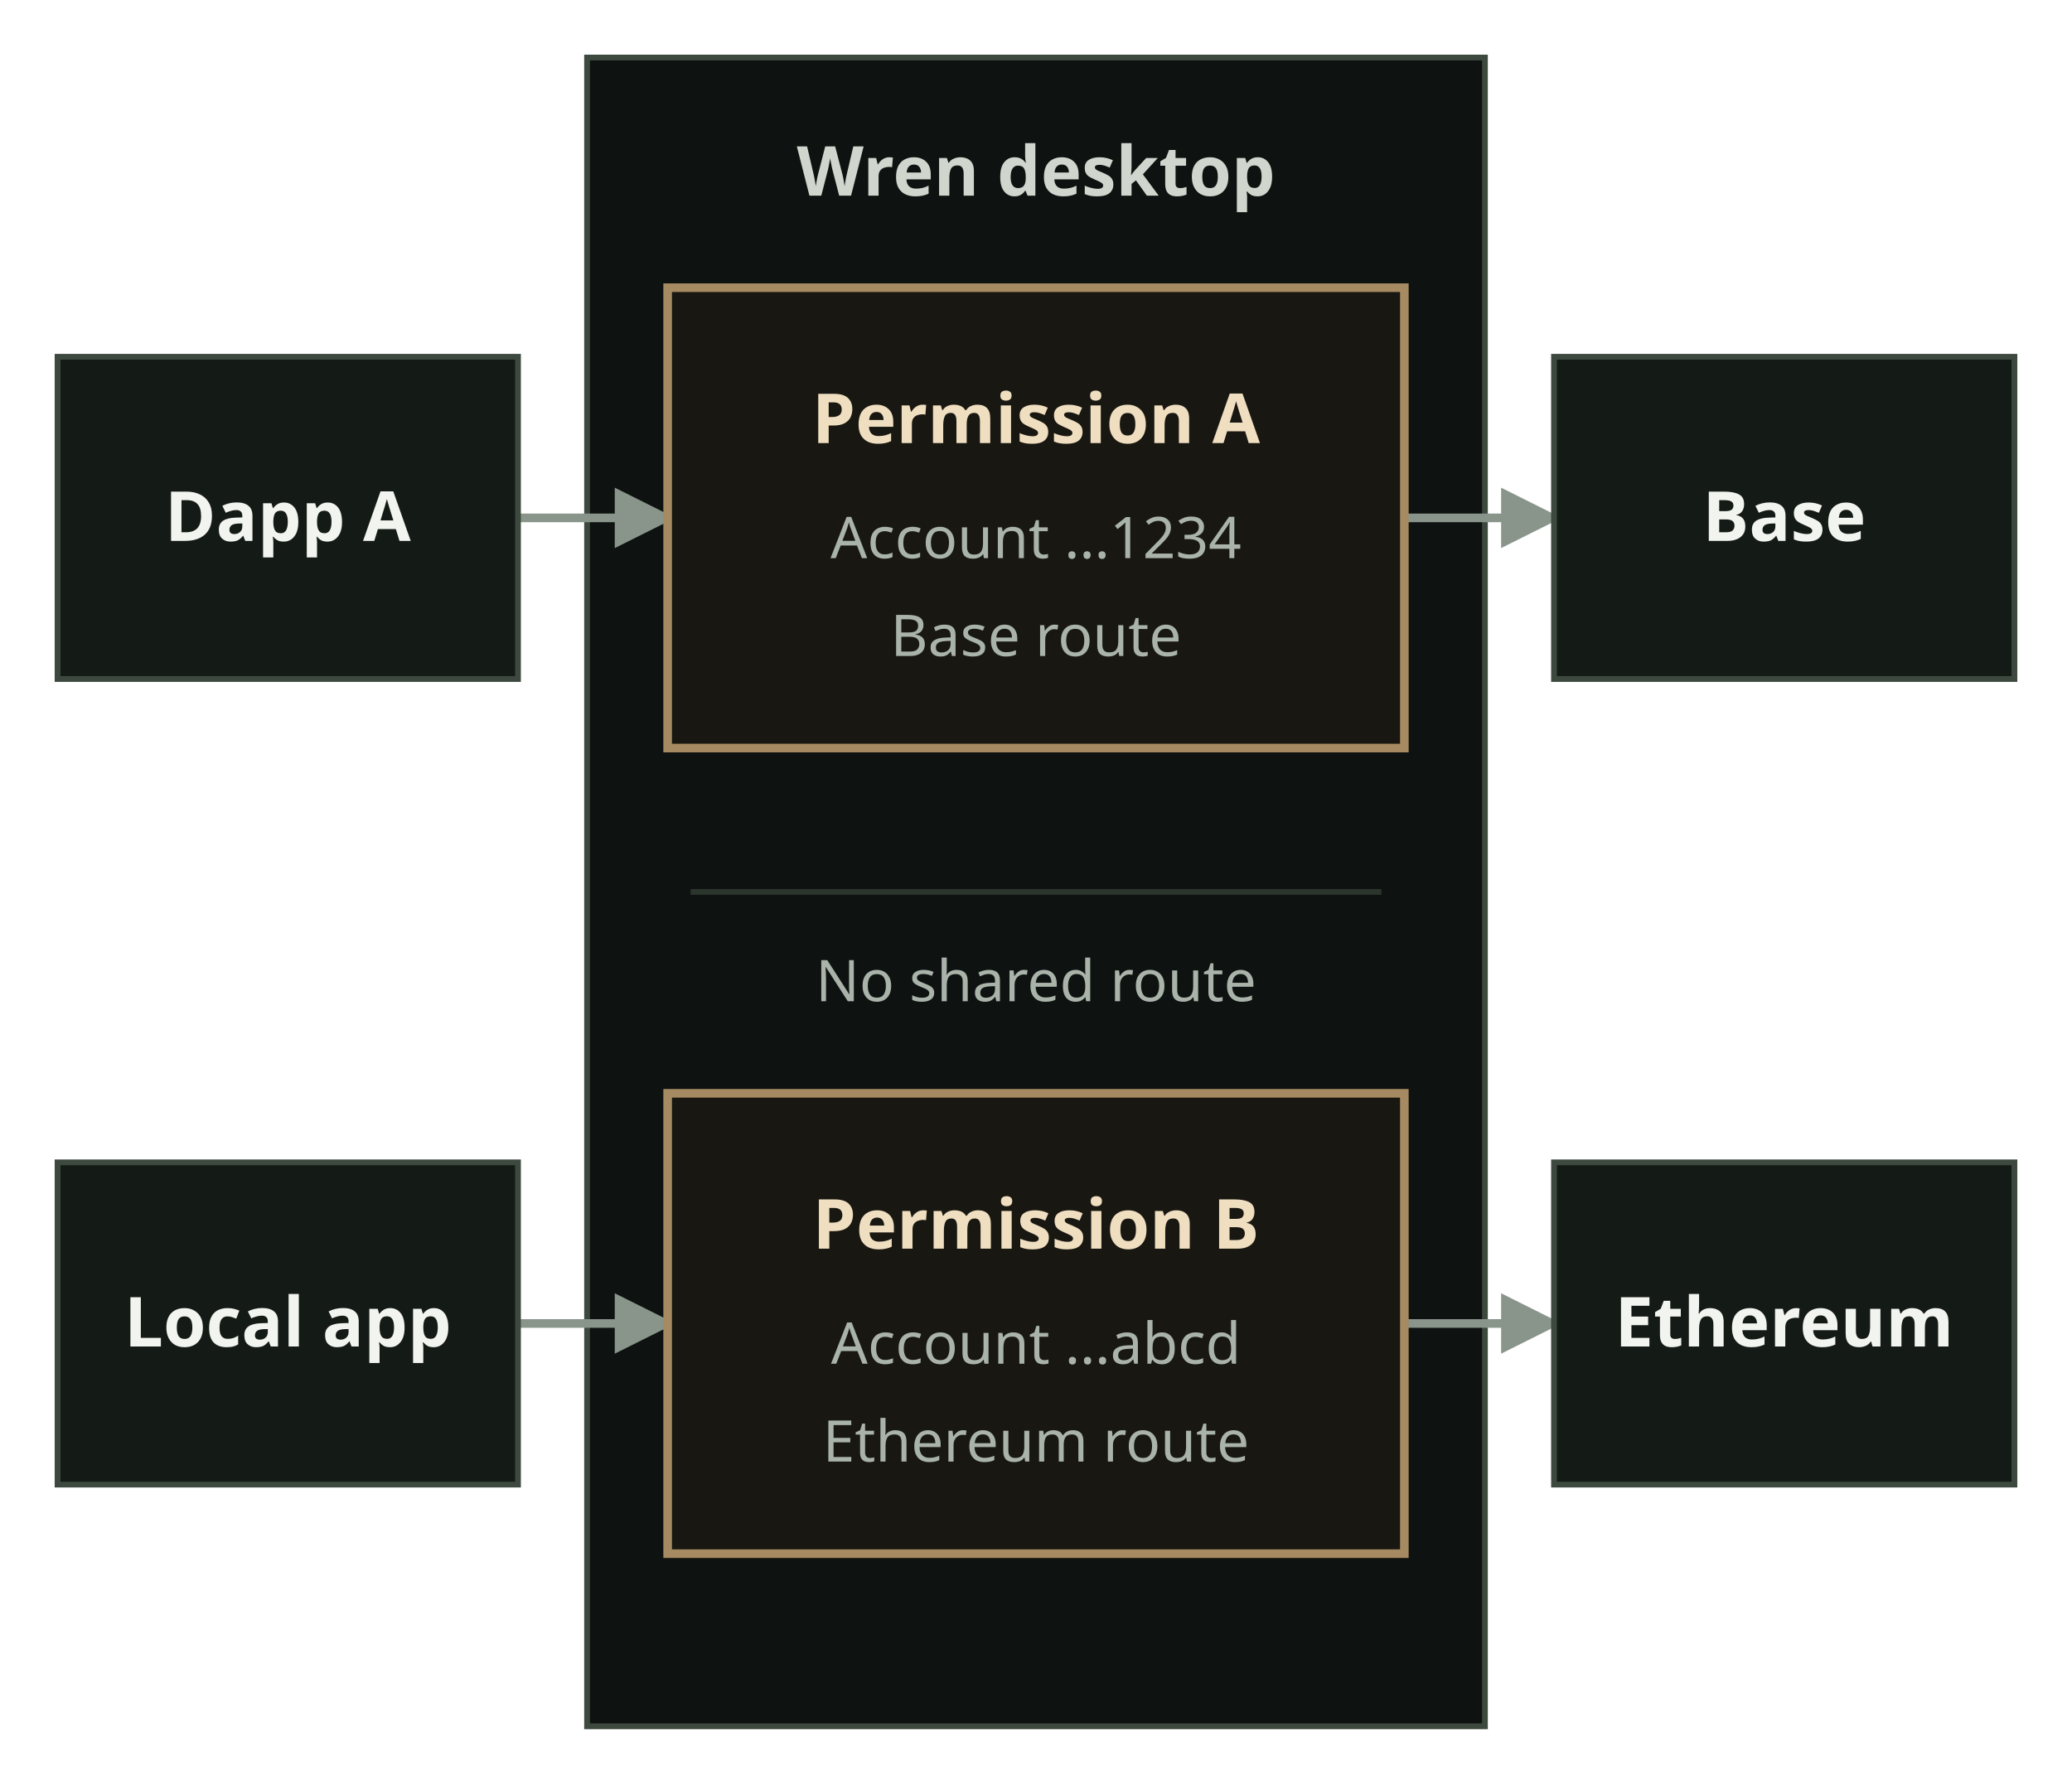
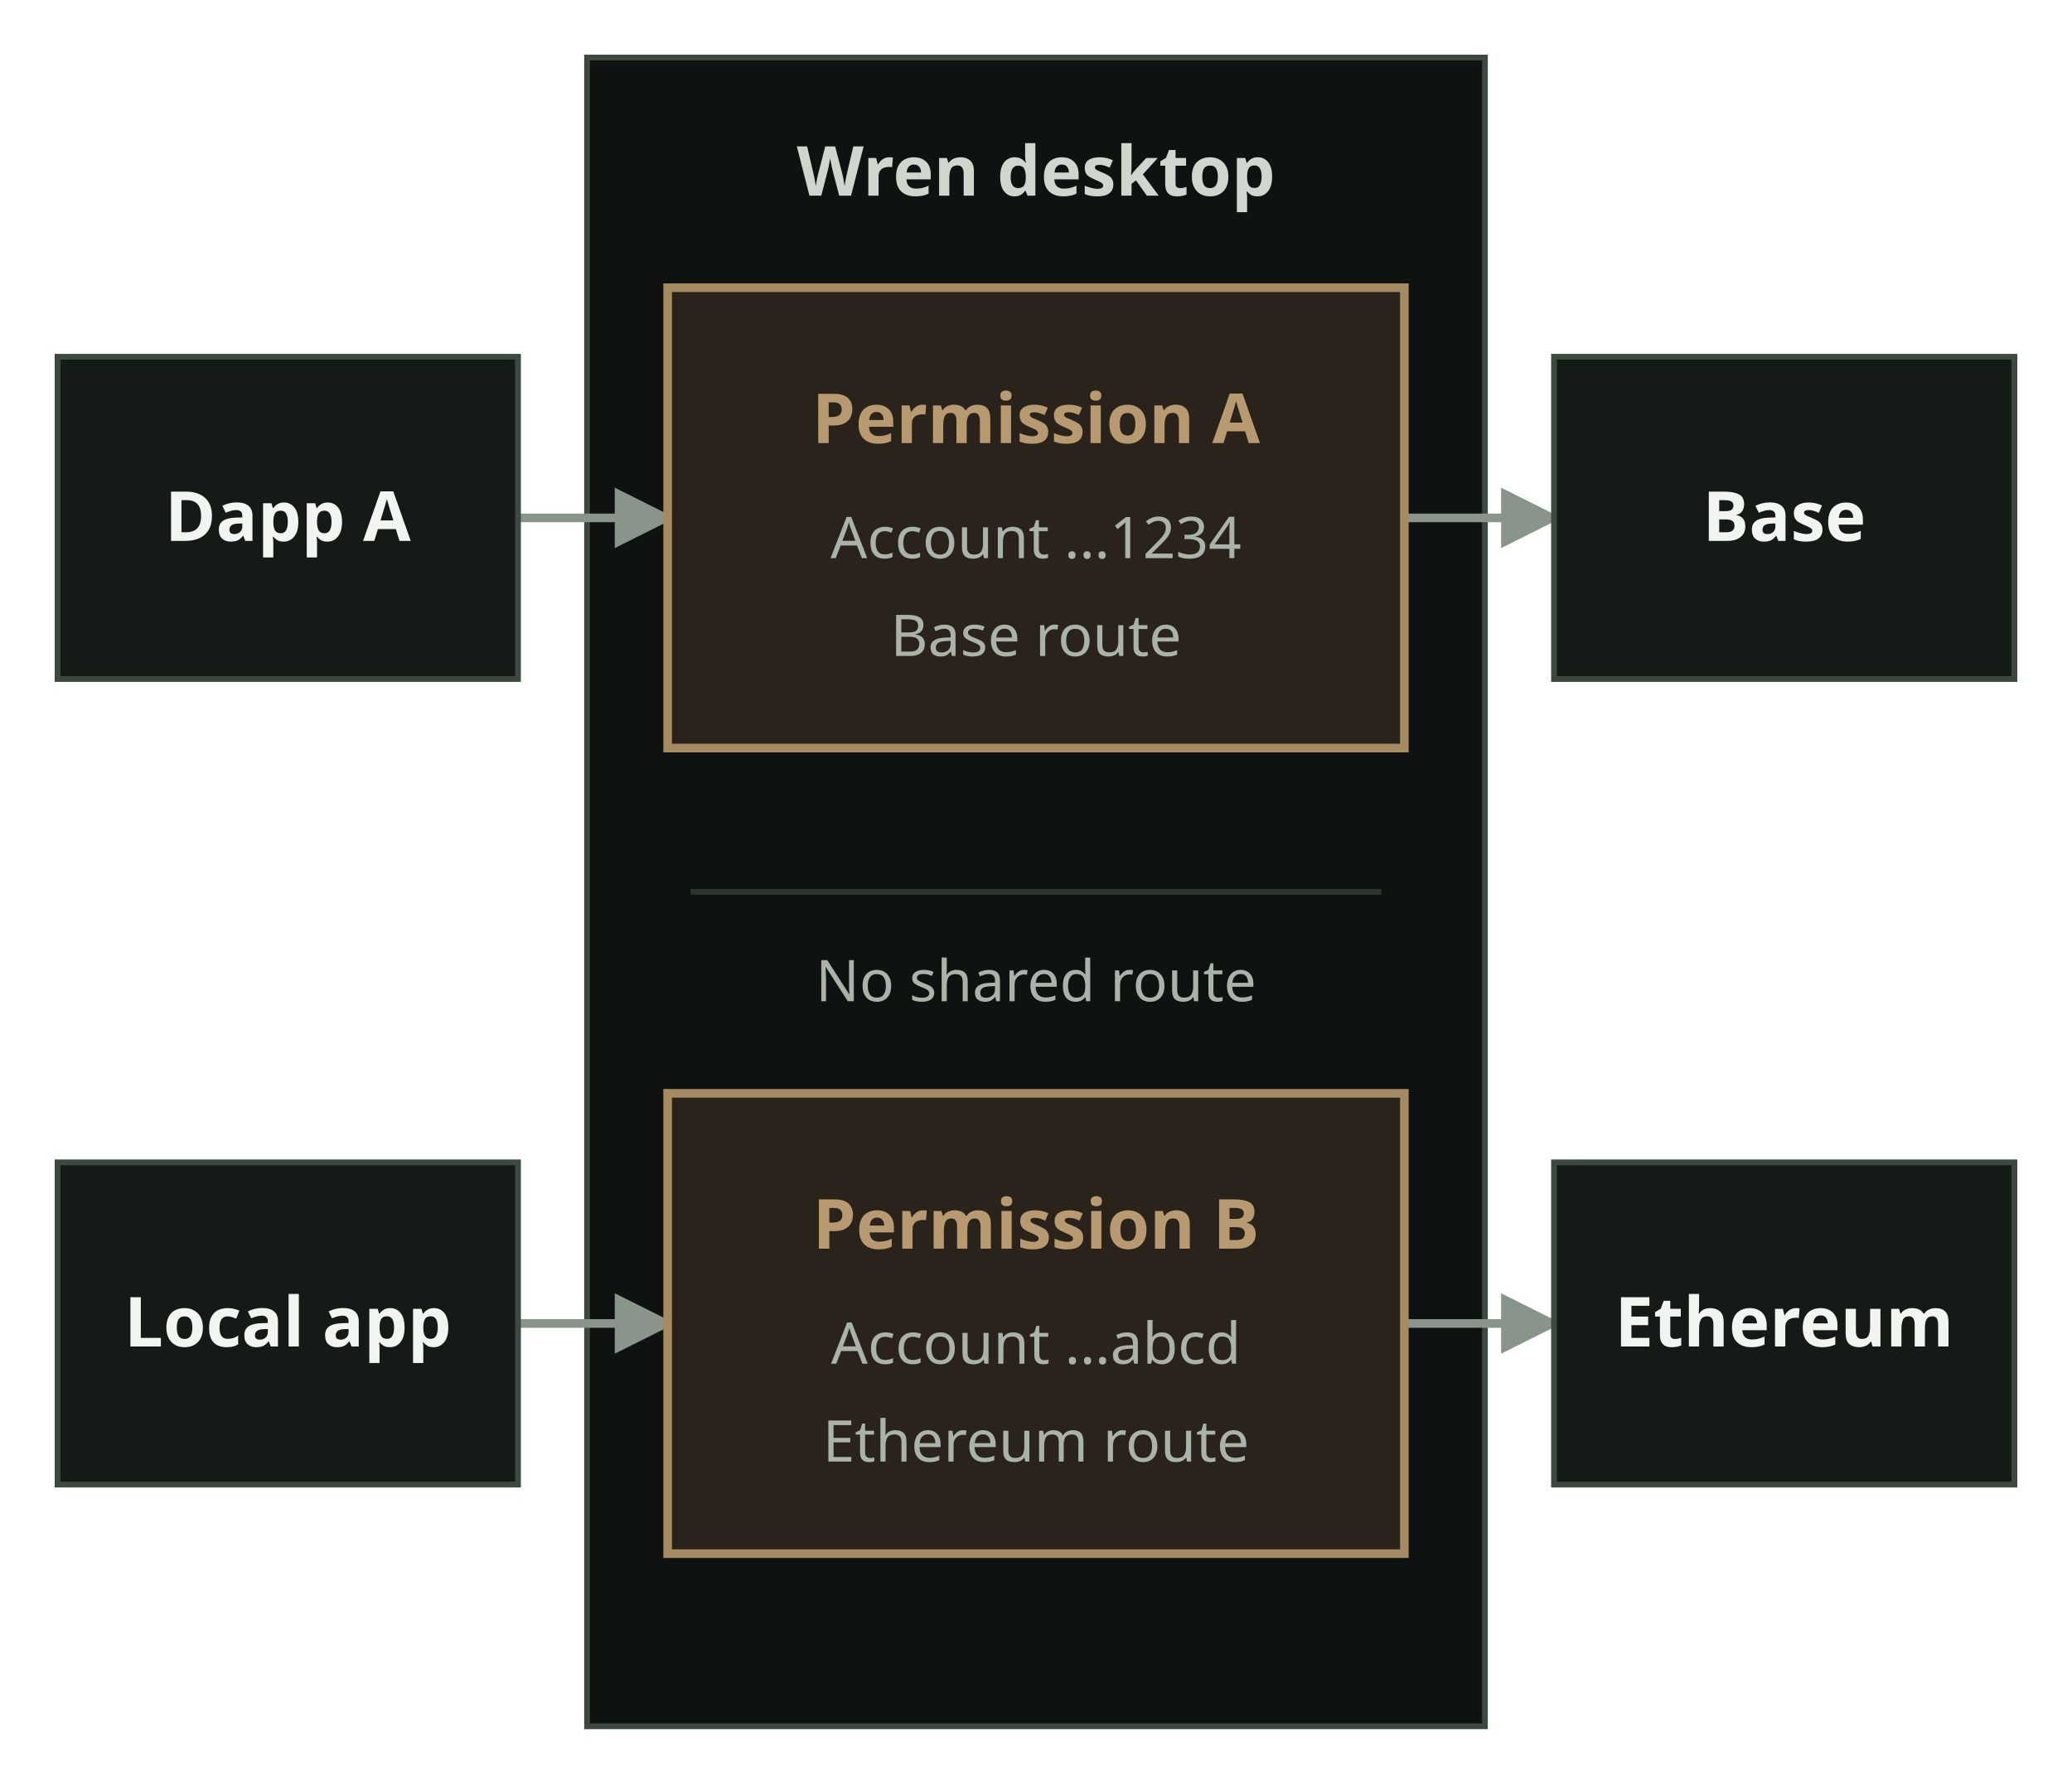
<svg xmlns="http://www.w3.org/2000/svg" viewBox="0 0 360 310" role="img" aria-labelledby="title description">
  <defs>
    <marker id="arrow" viewBox="0 0 8 8" refX="7" refY="4" markerWidth="7" markerHeight="7" orient="auto-start-reverse">
      <path d="M 0 0 L 8 4 L 0 8 Z" fill="#89958b" />
    </marker>
    <style>
      .boundary { fill: #0e1210; stroke: #3d493f; stroke-width: 1; }
      .node { fill: #141a16; stroke: #3d493f; stroke-width: 1; }
-       .permission { fill: #181711; stroke: #a68a61; stroke-width: 1.5; }
+       .permission { fill: #29231b; stroke: #a68a61; stroke-width: 1.5; }
      .route { fill: none; stroke: #89958b; stroke-width: 1.5; marker-end: url(#arrow); }
      .label { fill: #f2f4ef; font: 600 12px Recursive, MainFont, sans-serif; text-anchor: middle; }
      .detail { fill: #a9b3aa; font: 400 10px Recursive, MainFont, sans-serif; text-anchor: middle; }
      .boundary-label { fill: #d0d6ce; font: 600 12px Recursive, MainFont, sans-serif; text-anchor: middle; }
-       .accent { fill: #f0dec0; }
+       .accent { fill: #b79a70; }
    </style>
  </defs>
  <rect class="boundary" x="102" y="10" width="156" height="290" />
  <text class="boundary-label" x="180" y="34">Wren desktop</text>
  <path class="route" d="M 90 90 H 116" />
  <path class="route" d="M 244 90 H 270" />
  <path class="route" d="M 90 230 H 116" />
  <path class="route" d="M 244 230 H 270" />
  <rect class="node" x="10" y="62" width="80" height="56" />
  <text class="label" x="50" y="94">Dapp A</text>
  <rect class="permission" x="116" y="50" width="128" height="80" />
  <text class="label accent" x="180" y="77">Permission A</text>
  <text class="detail" x="180" y="97">Account …1234</text>
  <text class="detail" x="180" y="114">Base route</text>
  <rect class="node" x="270" y="62" width="80" height="56" />
  <text class="label" x="310" y="94">Base</text>
  <line x1="120" y1="155" x2="240" y2="155" stroke="#2b352d" />
  <text class="detail" x="180" y="174">No shared route</text>
  <rect class="node" x="10" y="202" width="80" height="56" />
  <text class="label" x="50" y="234">Local app</text>
  <rect class="permission" x="116" y="190" width="128" height="80" />
  <text class="label accent" x="180" y="217">Permission B</text>
  <text class="detail" x="180" y="237">Account …abcd</text>
  <text class="detail" x="180" y="254">Ethereum route</text>
  <rect class="node" x="270" y="202" width="80" height="56" />
  <text class="label" x="310" y="234">Ethereum</text>
</svg>
